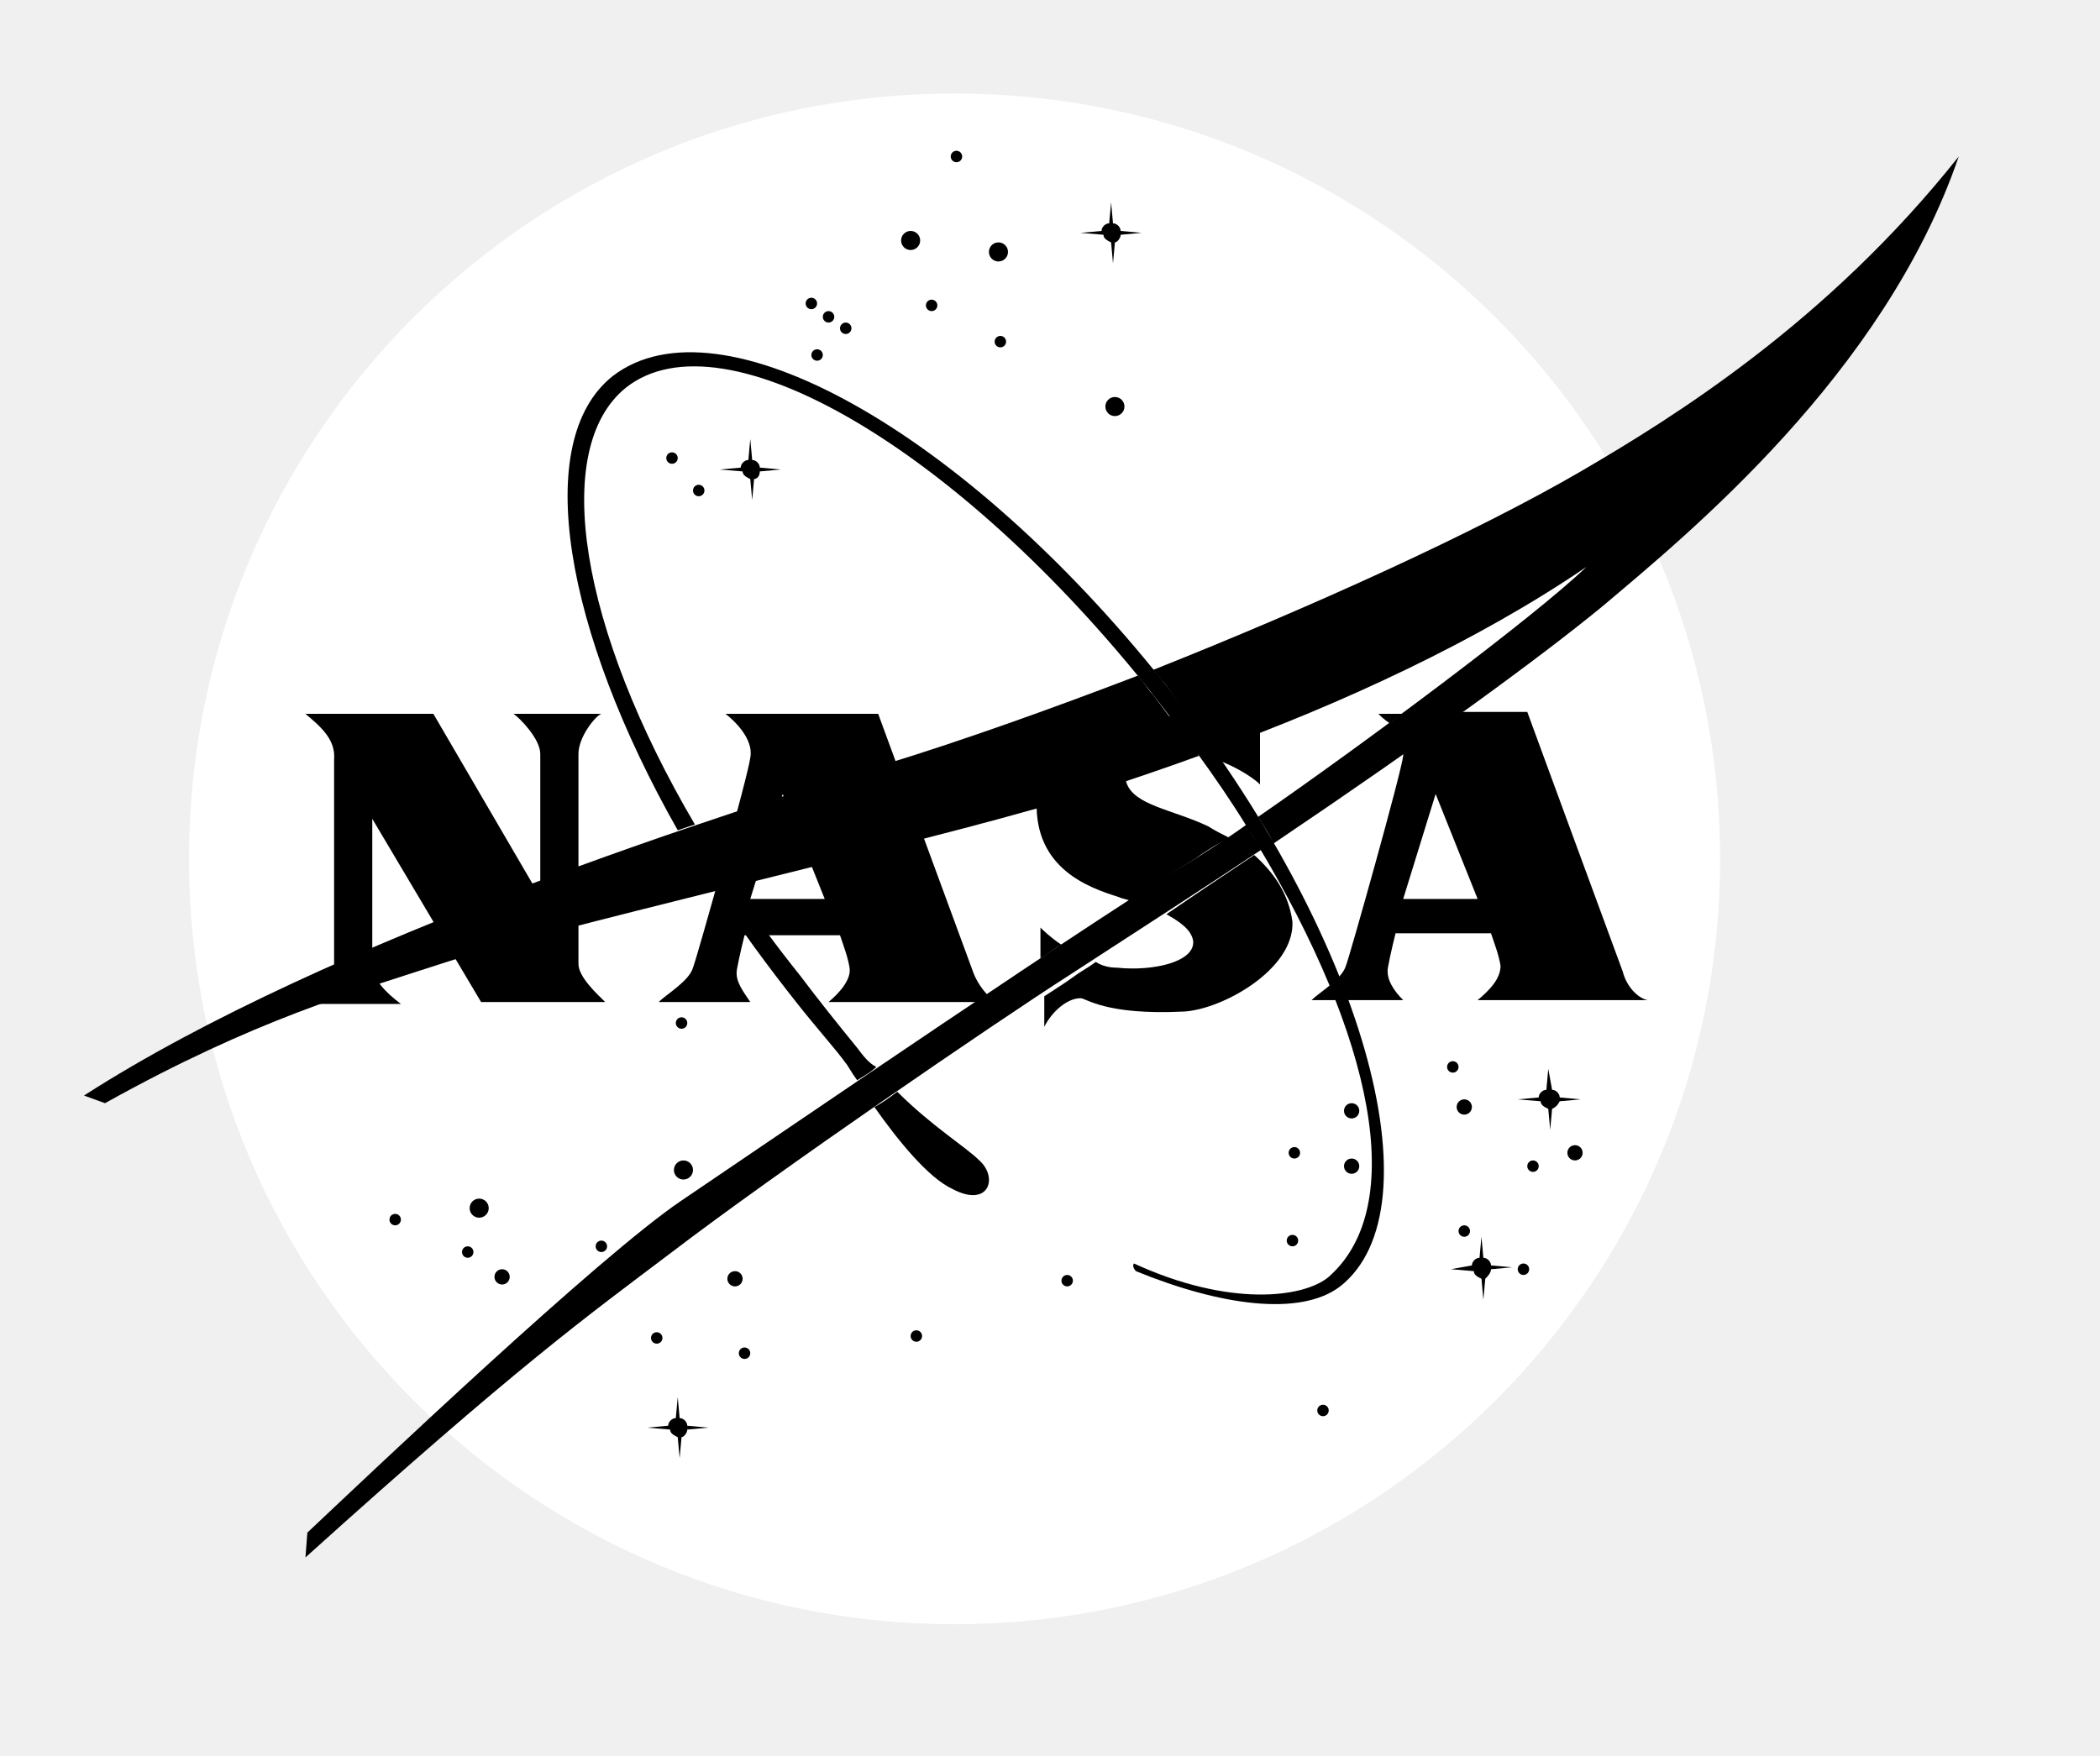
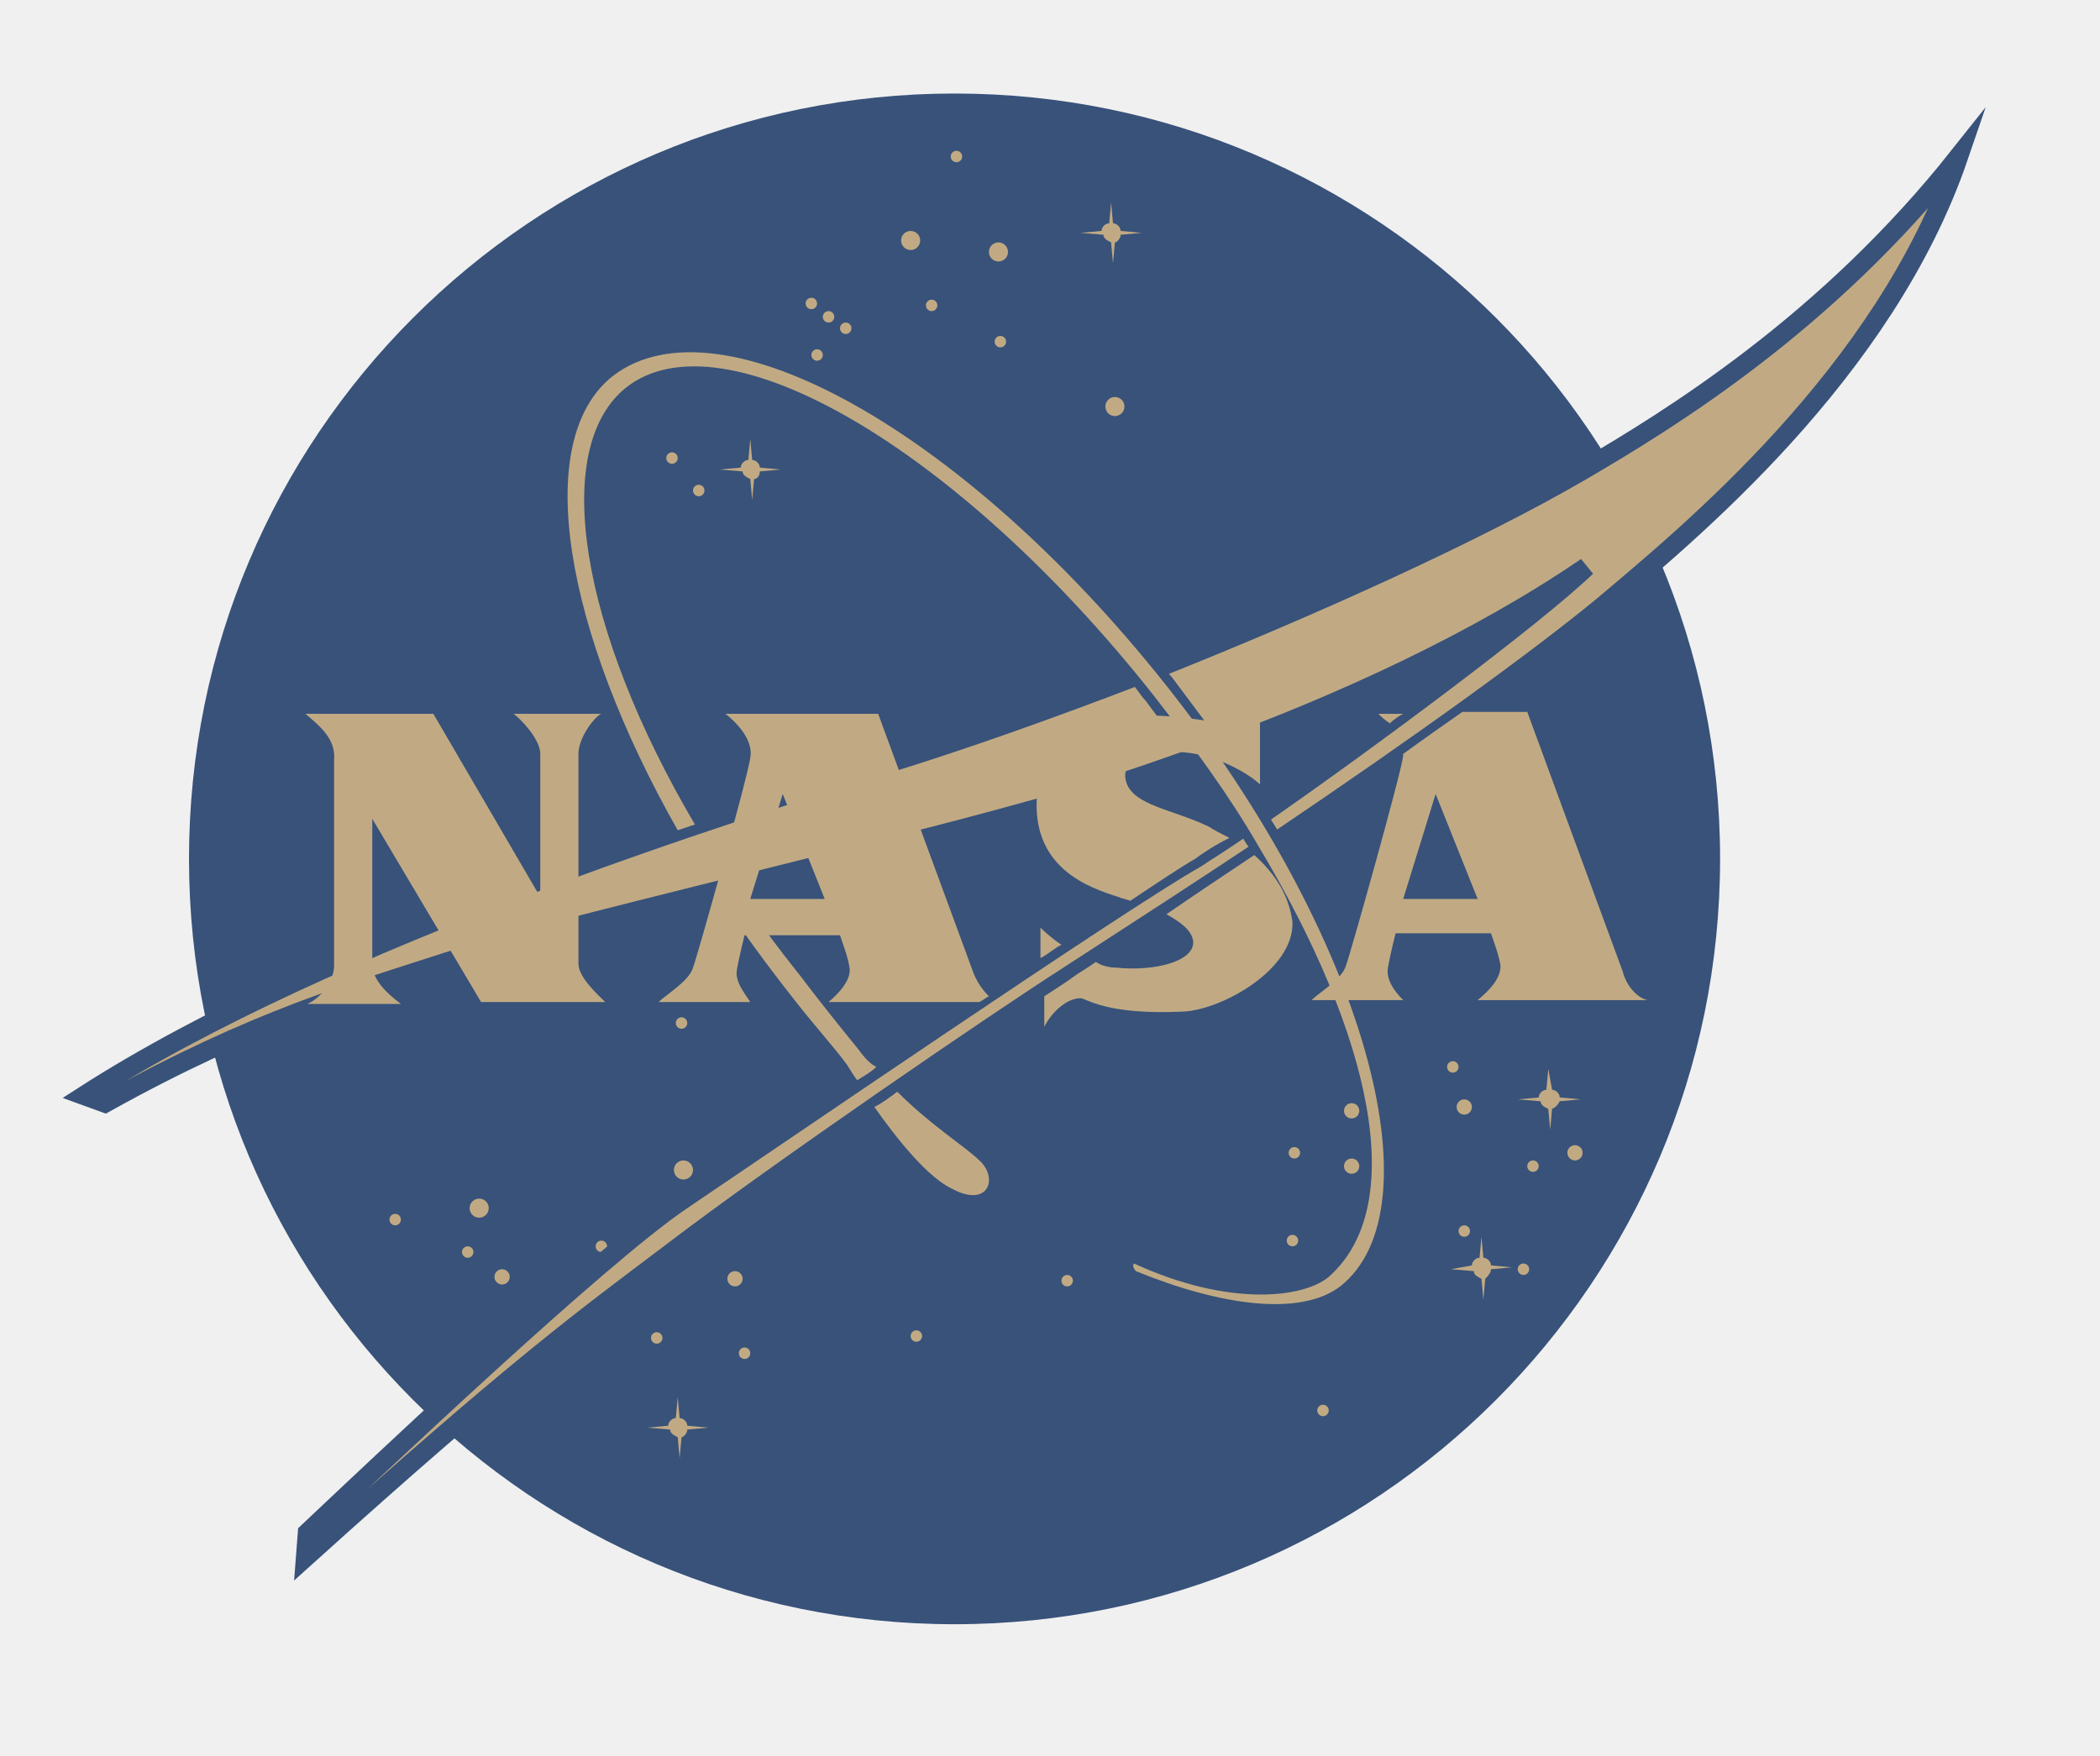
<svg xmlns="http://www.w3.org/2000/svg" version="1.1" id="Layer_2" x="0px" y="0px" viewBox="0 0 110 92" style="enable-background:new 0 0 110 92;" xml:space="preserve">
  <style type="text/css">
- 	.st0{fill:#FFFFFF;}
+ 	.st0{fill:#38527A;}
+ 	.st1{fill:#C1AA83;}
+ 	.st2{fill:#C1AA83;stroke:#38527A;stroke-miterlimit:10;}
</style>
  <g>
    <g>
      <g>
        <circle class="st0" cx="50" cy="45" r="40.1" />
      </g>
      <g>
-         <circle cx="47.7" cy="12.6" r="0.5" />
-         <circle cx="52.3" cy="13.2" r="0.5" />
-         <circle cx="58.4" cy="21.3" r="0.5" />
-         <circle cx="25.1" cy="63.3" r="0.5" />
-         <circle cx="26.3" cy="66.9" r="0.4" />
-         <circle cx="20.7" cy="63.9" r="0.3" />
-         <circle cx="39" cy="70.9" r="0.3" />
-         <circle cx="67.7" cy="65" r="0.3" />
-         <circle cx="76.1" cy="55.9" r="0.3" />
-         <circle cx="35.2" cy="24" r="0.3" />
-         <circle cx="44.3" cy="17.2" r="0.3" />
-         <circle cx="43.4" cy="16.6" r="0.3" />
-         <circle cx="42.5" cy="15.9" r="0.3" />
-         <circle cx="36.6" cy="25.7" r="0.3" />
-         <circle cx="50.1" cy="8.2" r="0.3" />
-         <circle cx="52.4" cy="17.9" r="0.3" />
-         <circle cx="48.8" cy="16" r="0.3" />
-         <circle cx="42.8" cy="18.6" r="0.3" />
-         <circle cx="69.3" cy="73.9" r="0.3" />
-         <circle cx="24.5" cy="65.6" r="0.3" />
-         <circle cx="48" cy="70" r="0.3" />
-         <circle cx="31.5" cy="65.3" r="0.3" />
-         <circle cx="34.4" cy="70.1" r="0.3" />
-         <circle cx="55.9" cy="67.1" r="0.3" />
-         <circle cx="67.8" cy="60.4" r="0.3" />
-         <circle cx="76.7" cy="64.5" r="0.3" />
-         <circle cx="79.8" cy="66.5" r="0.3" />
-         <circle cx="80.3" cy="61.1" r="0.3" />
-         <circle cx="35.7" cy="53.6" r="0.3" />
-         <circle cx="35.8" cy="61.3" r="0.5" />
-         <circle cx="38.5" cy="67" r="0.4" />
-         <circle cx="70.8" cy="61.1" r="0.4" />
-         <circle cx="82.5" cy="60.4" r="0.4" />
-         <circle cx="76.7" cy="58" r="0.4" />
-         <circle cx="70.8" cy="58.2" r="0.4" />
-         <path d="M58.7,12.3l1.1-0.1l-1.1-0.1c0-0.2-0.2-0.4-0.4-0.4l-0.1-1.1l-0.1,1.1c-0.2,0-0.4,0.2-0.4,0.4l-1.1,0.1l1.2,0.1     c0,0.2,0.2,0.3,0.4,0.4l0.1,1.1l0.1-1.1C58.5,12.7,58.7,12.5,58.7,12.3z" />
-         <path d="M39.8,24.7l1.1-0.1l-1.1-0.1c0-0.2-0.2-0.4-0.4-0.4L39.3,23l-0.1,1.1c-0.2,0-0.4,0.2-0.4,0.4l-1.1,0.1l1.2,0.1     c0,0.2,0.2,0.3,0.4,0.4l0.1,1.1l0.1-1.1C39.6,25.1,39.8,25,39.8,24.7z" />
-         <path d="M81.7,57.7l1.1-0.1l-1.1-0.1c0-0.2-0.2-0.4-0.4-0.4L81.1,56L81,57.1c-0.2,0-0.4,0.2-0.4,0.4l-1.1,0.1l1.2,0.1     c0,0.2,0.2,0.3,0.4,0.4l0.1,1.1l0.1-1.1C81.5,58,81.6,57.9,81.7,57.7z" />
-         <path d="M36,74.9l1.1-0.1L36,74.7c0-0.2-0.2-0.4-0.4-0.4l-0.1-1.1l-0.1,1.1c-0.2,0-0.4,0.2-0.4,0.4l-1.1,0.1l1.2,0.1     c0,0.2,0.2,0.3,0.4,0.4l0.1,1.1l0.1-1.1C35.8,75.3,36,75.1,36,74.9z" />
-         <path d="M78.1,66.5l1.1-0.1l-1.1-0.1c0-0.2-0.2-0.4-0.4-0.4l-0.1-1.1l-0.1,1.1c-0.2,0-0.4,0.2-0.4,0.4L76,66.5l1.2,0.1     c0,0.2,0.2,0.3,0.4,0.4l0.1,1.1l0.1-1.1C77.9,66.9,78.1,66.7,78.1,66.5z" />
+         <circle class="st1" cx="47.7" cy="12.6" r="0.5" />
+         <circle class="st1" cx="52.3" cy="13.2" r="0.5" />
+         <circle class="st1" cx="58.4" cy="21.3" r="0.5" />
+         <circle class="st1" cx="25.1" cy="63.3" r="0.5" />
+         <circle class="st1" cx="26.3" cy="66.9" r="0.4" />
+         <circle class="st1" cx="20.7" cy="63.9" r="0.3" />
+         <circle class="st1" cx="39" cy="70.9" r="0.3" />
+         <circle class="st1" cx="67.7" cy="65" r="0.3" />
+         <circle class="st1" cx="76.1" cy="55.9" r="0.3" />
+         <circle class="st1" cx="35.2" cy="24" r="0.3" />
+         <circle class="st1" cx="44.3" cy="17.2" r="0.3" />
+         <circle class="st1" cx="43.4" cy="16.6" r="0.3" />
+         <circle class="st1" cx="42.5" cy="15.9" r="0.3" />
+         <circle class="st1" cx="36.6" cy="25.7" r="0.3" />
+         <circle class="st1" cx="50.1" cy="8.2" r="0.3" />
+         <circle class="st1" cx="52.4" cy="17.9" r="0.3" />
+         <circle class="st1" cx="48.8" cy="16" r="0.3" />
+         <circle class="st1" cx="42.8" cy="18.6" r="0.3" />
+         <circle class="st1" cx="69.3" cy="73.9" r="0.3" />
+         <circle class="st1" cx="24.5" cy="65.6" r="0.3" />
+         <circle class="st1" cx="48" cy="70" r="0.3" />
+         <circle class="st1" cx="31.5" cy="65.3" r="0.3" />
+         <circle class="st1" cx="34.4" cy="70.1" r="0.3" />
+         <circle class="st1" cx="55.9" cy="67.1" r="0.3" />
+         <circle class="st1" cx="67.8" cy="60.4" r="0.3" />
+         <circle class="st1" cx="76.7" cy="64.5" r="0.3" />
+         <circle class="st1" cx="79.8" cy="66.5" r="0.3" />
+         <circle class="st1" cx="80.3" cy="61.1" r="0.3" />
+         <circle class="st1" cx="35.7" cy="53.6" r="0.3" />
+         <circle class="st1" cx="35.8" cy="61.3" r="0.5" />
+         <circle class="st1" cx="38.5" cy="67" r="0.4" />
+         <circle class="st1" cx="70.8" cy="61.1" r="0.4" />
+         <circle class="st1" cx="82.5" cy="60.4" r="0.4" />
+         <circle class="st1" cx="76.7" cy="58" r="0.4" />
+         <circle class="st1" cx="70.8" cy="58.2" r="0.4" />
+         <path class="st1" d="M58.7,12.3l1.1-0.1l-1.1-0.1c0-0.2-0.2-0.4-0.4-0.4l-0.1-1.1l-0.1,1.1c-0.2,0-0.4,0.2-0.4,0.4l-1.1,0.1     l1.2,0.1c0,0.2,0.2,0.3,0.4,0.4l0.1,1.1l0.1-1.1C58.5,12.7,58.7,12.5,58.7,12.3z" />
+         <path class="st1" d="M39.8,24.7l1.1-0.1l-1.1-0.1c0-0.2-0.2-0.4-0.4-0.4L39.3,23l-0.1,1.1c-0.2,0-0.4,0.2-0.4,0.4l-1.1,0.1     l1.2,0.1c0,0.2,0.2,0.3,0.4,0.4l0.1,1.1l0.1-1.1C39.6,25.1,39.8,25,39.8,24.7z" />
+         <path class="st1" d="M81.7,57.7l1.1-0.1l-1.1-0.1c0-0.2-0.2-0.4-0.4-0.4L81.1,56L81,57.1c-0.2,0-0.4,0.2-0.4,0.4l-1.1,0.1     l1.2,0.1c0,0.2,0.2,0.3,0.4,0.4l0.1,1.1l0.1-1.1C81.5,58,81.6,57.9,81.7,57.7z" />
+         <path class="st1" d="M36,74.9l1.1-0.1L36,74.7c0-0.2-0.2-0.4-0.4-0.4l-0.1-1.1l-0.1,1.1c-0.2,0-0.4,0.2-0.4,0.4l-1.1,0.1l1.2,0.1     c0,0.2,0.2,0.3,0.4,0.4l0.1,1.1l0.1-1.1C35.8,75.3,36,75.1,36,74.9z" />
+         <path class="st1" d="M78.1,66.5l1.1-0.1l-1.1-0.1c0-0.2-0.2-0.4-0.4-0.4l-0.1-1.1l-0.1,1.1c-0.2,0-0.4,0.2-0.4,0.4L76,66.5     l1.2,0.1c0,0.2,0.2,0.3,0.4,0.4l0.1,1.1l0.1-1.1C77.9,66.9,78.1,66.7,78.1,66.5z" />
      </g>
      <g>
        <g>
-           <path d="M59.6,35.4c-4.7,1.8-9.2,3.4-13.1,4.6c-7.8,2.4-29.2,9.1-42.1,17.4l1.1,0.4c7.9-4.4,13-5.8,17.9-7.4      c5.3-1.7,22.6-5.7,30.4-7.9c2.6-0.7,5.7-1.7,9-2.9c-0.8-1.1-1.6-2.1-2.4-3.2C60.1,36.1,59.9,35.7,59.6,35.4z M65.3,43.2      c-1.1,0.8-2.1,1.4-2.7,1.8C58.7,47.2,40,60,35.7,62.9S19.6,77,16.1,80.3L16,81.6c11.2-10.1,14.7-12.6,19.2-16      c5.5-4.2,16.9-12,20.8-14.5c3.7-2.4,7.1-4.6,10.1-6.6c0-0.1-0.1-0.2-0.1-0.2C65.7,44,65.5,43.6,65.3,43.2z M82.8,24.7      c-5.5,3.2-14.1,7.1-22.4,10.4c0.2,0.2,0.4,0.5,0.6,0.7c0.9,1.2,1.8,2.4,2.6,3.5c6.6-2.4,13.8-5.7,19.5-9.6      c-2.7,2.6-11.7,9.3-17.2,13.1c0.3,0.5,0.6,0.9,0.8,1.4c8.3-5.6,13.9-9.7,17.2-12.4c4.5-3.8,14.8-12.2,18.7-23.6      C95.7,16.9,87.6,21.9,82.8,24.7z" />
+           <path class="st2" d="M59.6,35.4c-4.7,1.8-9.2,3.4-13.1,4.6c-7.8,2.4-29.2,9.1-42.1,17.4l1.1,0.4c7.9-4.4,13-5.8,17.9-7.4      c5.3-1.7,22.6-5.7,30.4-7.9c2.6-0.7,5.7-1.7,9-2.9c-0.8-1.1-1.6-2.1-2.4-3.2C60.1,36.1,59.9,35.7,59.6,35.4z M65.3,43.2      c-1.1,0.8-2.1,1.4-2.7,1.8C58.7,47.2,40,60,35.7,62.9S19.6,77,16.1,80.3L16,81.6c11.2-10.1,14.7-12.6,19.2-16      c5.5-4.2,16.9-12,20.8-14.5c3.7-2.4,7.1-4.6,10.1-6.6c0-0.1-0.1-0.2-0.1-0.2C65.7,44,65.5,43.6,65.3,43.2z M82.8,24.7      c-5.5,3.2-14.1,7.1-22.4,10.4c0.2,0.2,0.4,0.5,0.6,0.7c0.9,1.2,1.8,2.4,2.6,3.5c6.6-2.4,13.8-5.7,19.5-9.6      c-2.7,2.6-11.7,9.3-17.2,13.1c0.3,0.5,0.6,0.9,0.8,1.4c8.3-5.6,13.9-9.7,17.2-12.4c4.5-3.8,14.8-12.2,18.7-23.6      C95.7,16.9,87.6,21.9,82.8,24.7z" />
        </g>
      </g>
-       <path d="M44.9,54.9c-0.9-1.1-2.1-2.6-3-3.8c-1.2-1.5-2.4-3.1-3.4-4.7c-0.3,0.1-0.7,0.2-1,0.3c1.3,2,2.7,3.9,4.2,5.8    c1.1,1.4,2.1,2.5,2.6,3.2c0.1,0.1,0.3,0.5,0.6,0.9c0.3-0.2,0.7-0.4,1-0.7C45.5,55.7,45.2,55.3,44.9,54.9z M51.3,60.8    c-0.7-0.7-2.5-1.8-4.3-3.6c-0.4,0.3-0.8,0.6-1.2,0.8c1.2,1.7,2.8,3.7,4.1,4.3C51.8,63.3,52.3,61.7,51.3,60.8z M61,35.8    C50.5,22.6,37.7,15.4,32.1,19.7c-4.3,3.4-2.5,13.4,3.4,23.8c0.3-0.1,0.6-0.2,0.9-0.3c-6-10.2-7.6-19.7-3.6-22.9    c5.1-4,17.4,3.2,27.6,16.1c2.1,2.7,4,5.3,5.5,7.9c6,10,7.9,18.9,3.7,22.6c-1.3,1.1-5.2,1.6-10.2-0.7c-0.1,0.1,0,0.3,0.1,0.4    c4.4,1.8,8.6,2.4,10.7,0.8C75.4,63.3,71.5,49,61,35.8z" />
+       <path class="st1" d="M44.9,54.9c-0.9-1.1-2.1-2.6-3-3.8c-1.2-1.5-2.4-3.1-3.4-4.7c-0.3,0.1-0.7,0.2-1,0.3c1.3,2,2.7,3.9,4.2,5.8    c1.1,1.4,2.1,2.5,2.6,3.2c0.1,0.1,0.3,0.5,0.6,0.9c0.3-0.2,0.7-0.4,1-0.7C45.5,55.7,45.2,55.3,44.9,54.9z M51.3,60.8    c-0.7-0.7-2.5-1.8-4.3-3.6c-0.4,0.3-0.8,0.6-1.2,0.8c1.2,1.7,2.8,3.7,4.1,4.3C51.8,63.3,52.3,61.7,51.3,60.8z M61,35.8    C50.5,22.6,37.7,15.4,32.1,19.7c-4.3,3.4-2.5,13.4,3.4,23.8c0.3-0.1,0.6-0.2,0.9-0.3c-6-10.2-7.6-19.7-3.6-22.9    c5.1-4,17.4,3.2,27.6,16.1c2.1,2.7,4,5.3,5.5,7.9c6,10,7.9,18.9,3.7,22.6c-1.3,1.1-5.2,1.6-10.2-0.7c-0.1,0.1,0,0.3,0.1,0.4    c4.4,1.8,8.6,2.4,10.7,0.8C75.4,63.3,71.5,49,61,35.8z" />
      <g>
-         <path d="M16,37.4h6.7l5.6,9.6c0,0,0-6.9,0-7.5c0-0.8-1.1-1.9-1.4-2.1c0.5,0,4.4,0,4.6,0c-0.3,0.1-1.2,1.2-1.2,2.1     c0,0.5,0,10.5,0,11c0,0.7,1,1.6,1.4,2h-6.5l-5.7-9.6c0,0,0,7.2,0,7.6c0,0.8,0.7,1.5,1.5,2.1h-4.9c0.7-0.3,1.4-1.2,1.4-2     s0-10.4,0-10.8C17.6,38.7,16.7,38,16,37.4z" />
-         <path d="M77.4,52.4h8.9c-0.5-0.1-1.1-0.7-1.3-1.5c-0.3-0.8-5-13.6-5-13.6h-3.4c-1,0.7-2,1.4-3.1,2.2v0.1c-0.1,0.9-2.8,10.5-3,11     c-0.2,0.7-1.4,1.4-1.8,1.8h4.8c-0.5-0.5-0.9-1.1-0.8-1.7c0.1-0.6,0.4-1.8,0.4-1.8h5c0.2,0.6,0.4,1.1,0.5,1.7     C78.6,51.3,78,51.9,77.4,52.4z M73.5,47.1l1.7-5.5l2.2,5.5H73.5z M72.8,37.9c0.2-0.2,0.5-0.4,0.7-0.5h-1.3     C72.3,37.5,72.5,37.7,72.8,37.9z" />
-         <path d="M38.6,50.8C38.7,50.2,39,49,39,49h5c0.2,0.6,0.4,1.1,0.5,1.7c0.1,0.6-0.5,1.3-1.1,1.8h7.9c0.2-0.1,0.3-0.2,0.5-0.3     c-0.3-0.3-0.6-0.7-0.8-1.2c-0.3-0.8-5-13.6-5-13.6h-8c0.4,0.3,1.5,1.3,1.3,2.3c-0.1,0.9-2.8,10.5-3,11c-0.2,0.7-1.4,1.4-1.8,1.8     h4.8C38.9,51.9,38.5,51.4,38.6,50.8z M41,41.6l2.2,5.5h-3.9L41,41.6z" />
-         <path d="M65.7,44.8c-1.5,1-3,2-4.6,3.1c0.7,0.4,1.3,0.8,1.4,1.4c0.1,1.1-2.1,1.6-4,1.4c-0.4,0-0.8-0.1-1.1-0.3     c-0.4,0.3-0.8,0.5-1.2,0.8s-0.9,0.6-1.5,1v1.6c0.4-0.8,1.2-1.5,1.9-1.5c0.3,0,1.3,0.9,5.4,0.7c2-0.1,5.8-2.2,5.7-4.7     C67.5,46.8,66.7,45.7,65.7,44.8z M54.5,48.6v1.6c0.4-0.2,0.7-0.5,1.1-0.7C55,49.1,54.6,48.7,54.5,48.6z M64.4,43.9     c-0.4-0.2-0.8-0.4-1.1-0.6c-1.9-0.9-3.9-1.1-4.3-2.3c-0.3-0.9,0.5-1.7,2.6-1.6c2,0,3.9,1.2,4.4,1.7v-3.9     c-0.2,0.2-0.8,0.9-1.4,0.8c-1.2-0.2-3.1-0.6-5.4-0.5c-2.6,0-4.8,2-4.9,4.5c-0.1,3.5,2.7,4.5,4.3,5c0.2,0.1,0.4,0.1,0.6,0.2     c1.5-1,2.7-1.8,3.4-2.2C63,44.7,63.6,44.3,64.4,43.9z" />
+         <path class="st1" d="M16,37.4h6.7l5.6,9.6c0,0,0-6.9,0-7.5c0-0.8-1.1-1.9-1.4-2.1c0.5,0,4.4,0,4.6,0c-0.3,0.1-1.2,1.2-1.2,2.1     c0,0.5,0,10.5,0,11c0,0.7,1,1.6,1.4,2h-6.5l-5.7-9.6c0,0,0,7.2,0,7.6c0,0.8,0.7,1.5,1.5,2.1h-4.9c0.7-0.3,1.4-1.2,1.4-2     s0-10.4,0-10.8C17.6,38.7,16.7,38,16,37.4z" />
+         <path class="st1" d="M77.4,52.4h8.9c-0.5-0.1-1.1-0.7-1.3-1.5c-0.3-0.8-5-13.6-5-13.6h-3.4c-1,0.7-2,1.4-3.1,2.2v0.1     c-0.1,0.9-2.8,10.5-3,11c-0.2,0.7-1.4,1.4-1.8,1.8h4.8c-0.5-0.5-0.9-1.1-0.8-1.7c0.1-0.6,0.4-1.8,0.4-1.8h5     c0.2,0.6,0.4,1.1,0.5,1.7C78.6,51.3,78,51.9,77.4,52.4z M73.5,47.1l1.7-5.5l2.2,5.5H73.5z M72.8,37.9c0.2-0.2,0.5-0.4,0.7-0.5     h-1.3C72.3,37.5,72.5,37.7,72.8,37.9z" />
+         <path class="st1" d="M38.6,50.8C38.7,50.2,39,49,39,49h5c0.2,0.6,0.4,1.1,0.5,1.7c0.1,0.6-0.5,1.3-1.1,1.8h7.9     c0.2-0.1,0.3-0.2,0.5-0.3c-0.3-0.3-0.6-0.7-0.8-1.2c-0.3-0.8-5-13.6-5-13.6h-8c0.4,0.3,1.5,1.3,1.3,2.3c-0.1,0.9-2.8,10.5-3,11     c-0.2,0.7-1.4,1.4-1.8,1.8h4.8C38.9,51.9,38.5,51.4,38.6,50.8z M41,41.6l2.2,5.5h-3.9L41,41.6z" />
+         <path class="st1" d="M65.7,44.8c-1.5,1-3,2-4.6,3.1c0.7,0.4,1.3,0.8,1.4,1.4c0.1,1.1-2.1,1.6-4,1.4c-0.4,0-0.8-0.1-1.1-0.3     c-0.4,0.3-0.8,0.5-1.2,0.8s-0.9,0.6-1.5,1v1.6c0.4-0.8,1.2-1.5,1.9-1.5c0.3,0,1.3,0.9,5.4,0.7c2-0.1,5.8-2.2,5.7-4.7     C67.5,46.8,66.7,45.7,65.7,44.8z M54.5,48.6v1.6c0.4-0.2,0.7-0.5,1.1-0.7C55,49.1,54.6,48.7,54.5,48.6z M64.4,43.9     c-0.4-0.2-0.8-0.4-1.1-0.6c-1.9-0.9-3.9-1.1-4.3-2.3c-0.3-0.9,0.5-1.7,2.6-1.6c2,0,3.9,1.2,4.4,1.7v-3.9     c-0.2,0.2-0.8,0.9-1.4,0.8c-1.2-0.2-3.1-0.6-5.4-0.5c-2.6,0-4.8,2-4.9,4.5c-0.1,3.5,2.7,4.5,4.3,5c0.2,0.1,0.4,0.1,0.6,0.2     c1.5-1,2.7-1.8,3.4-2.2C63,44.7,63.6,44.3,64.4,43.9z" />
      </g>
    </g>
  </g>
</svg>
